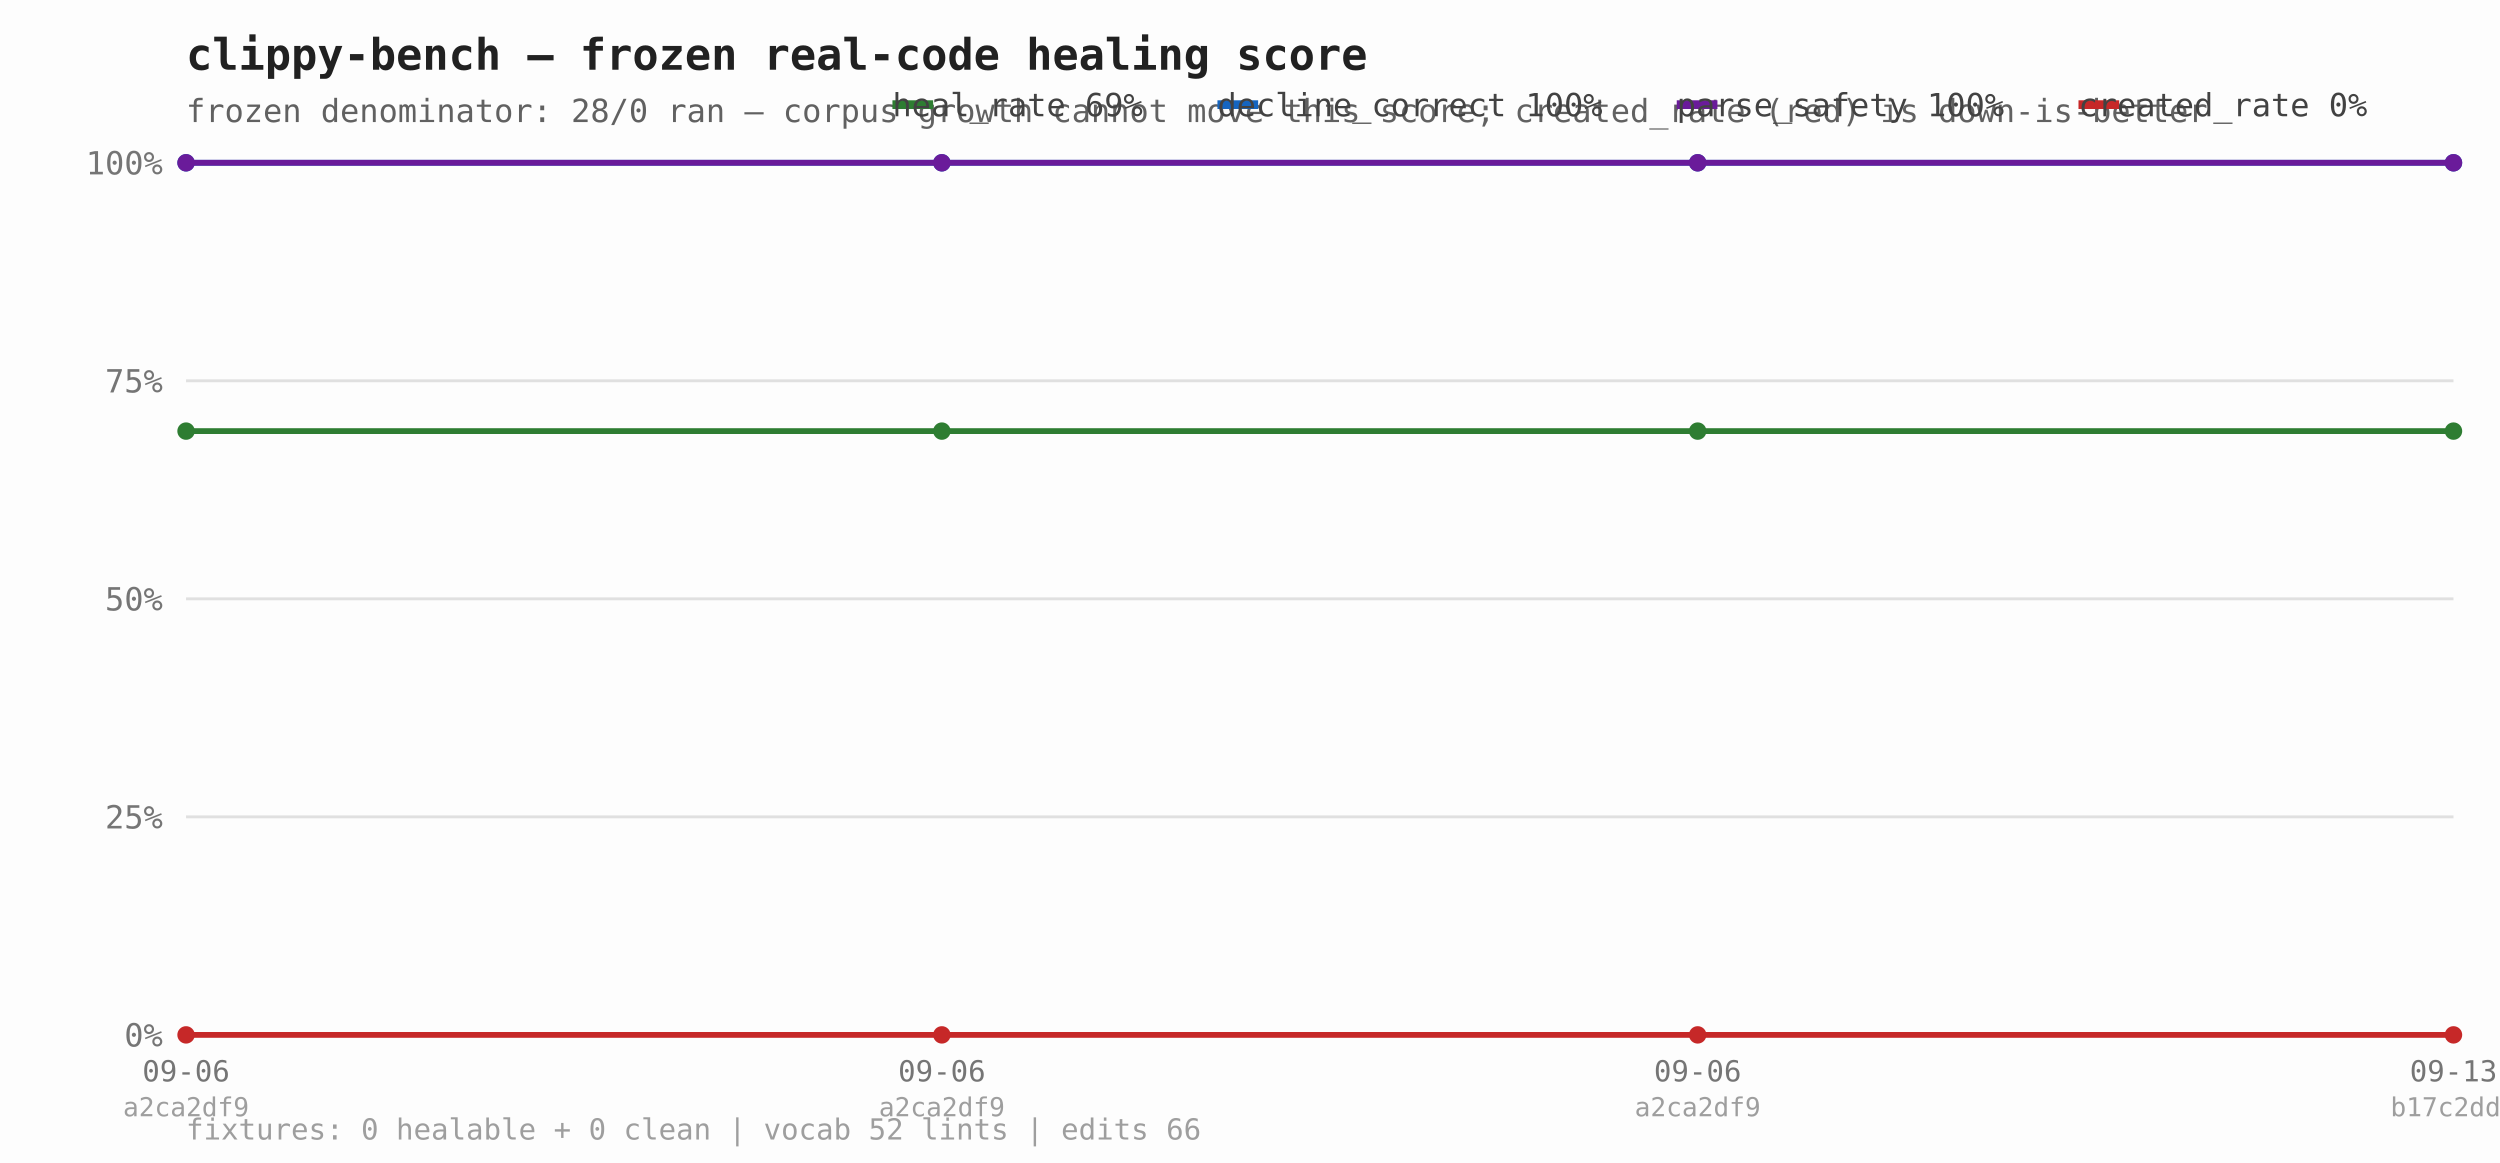
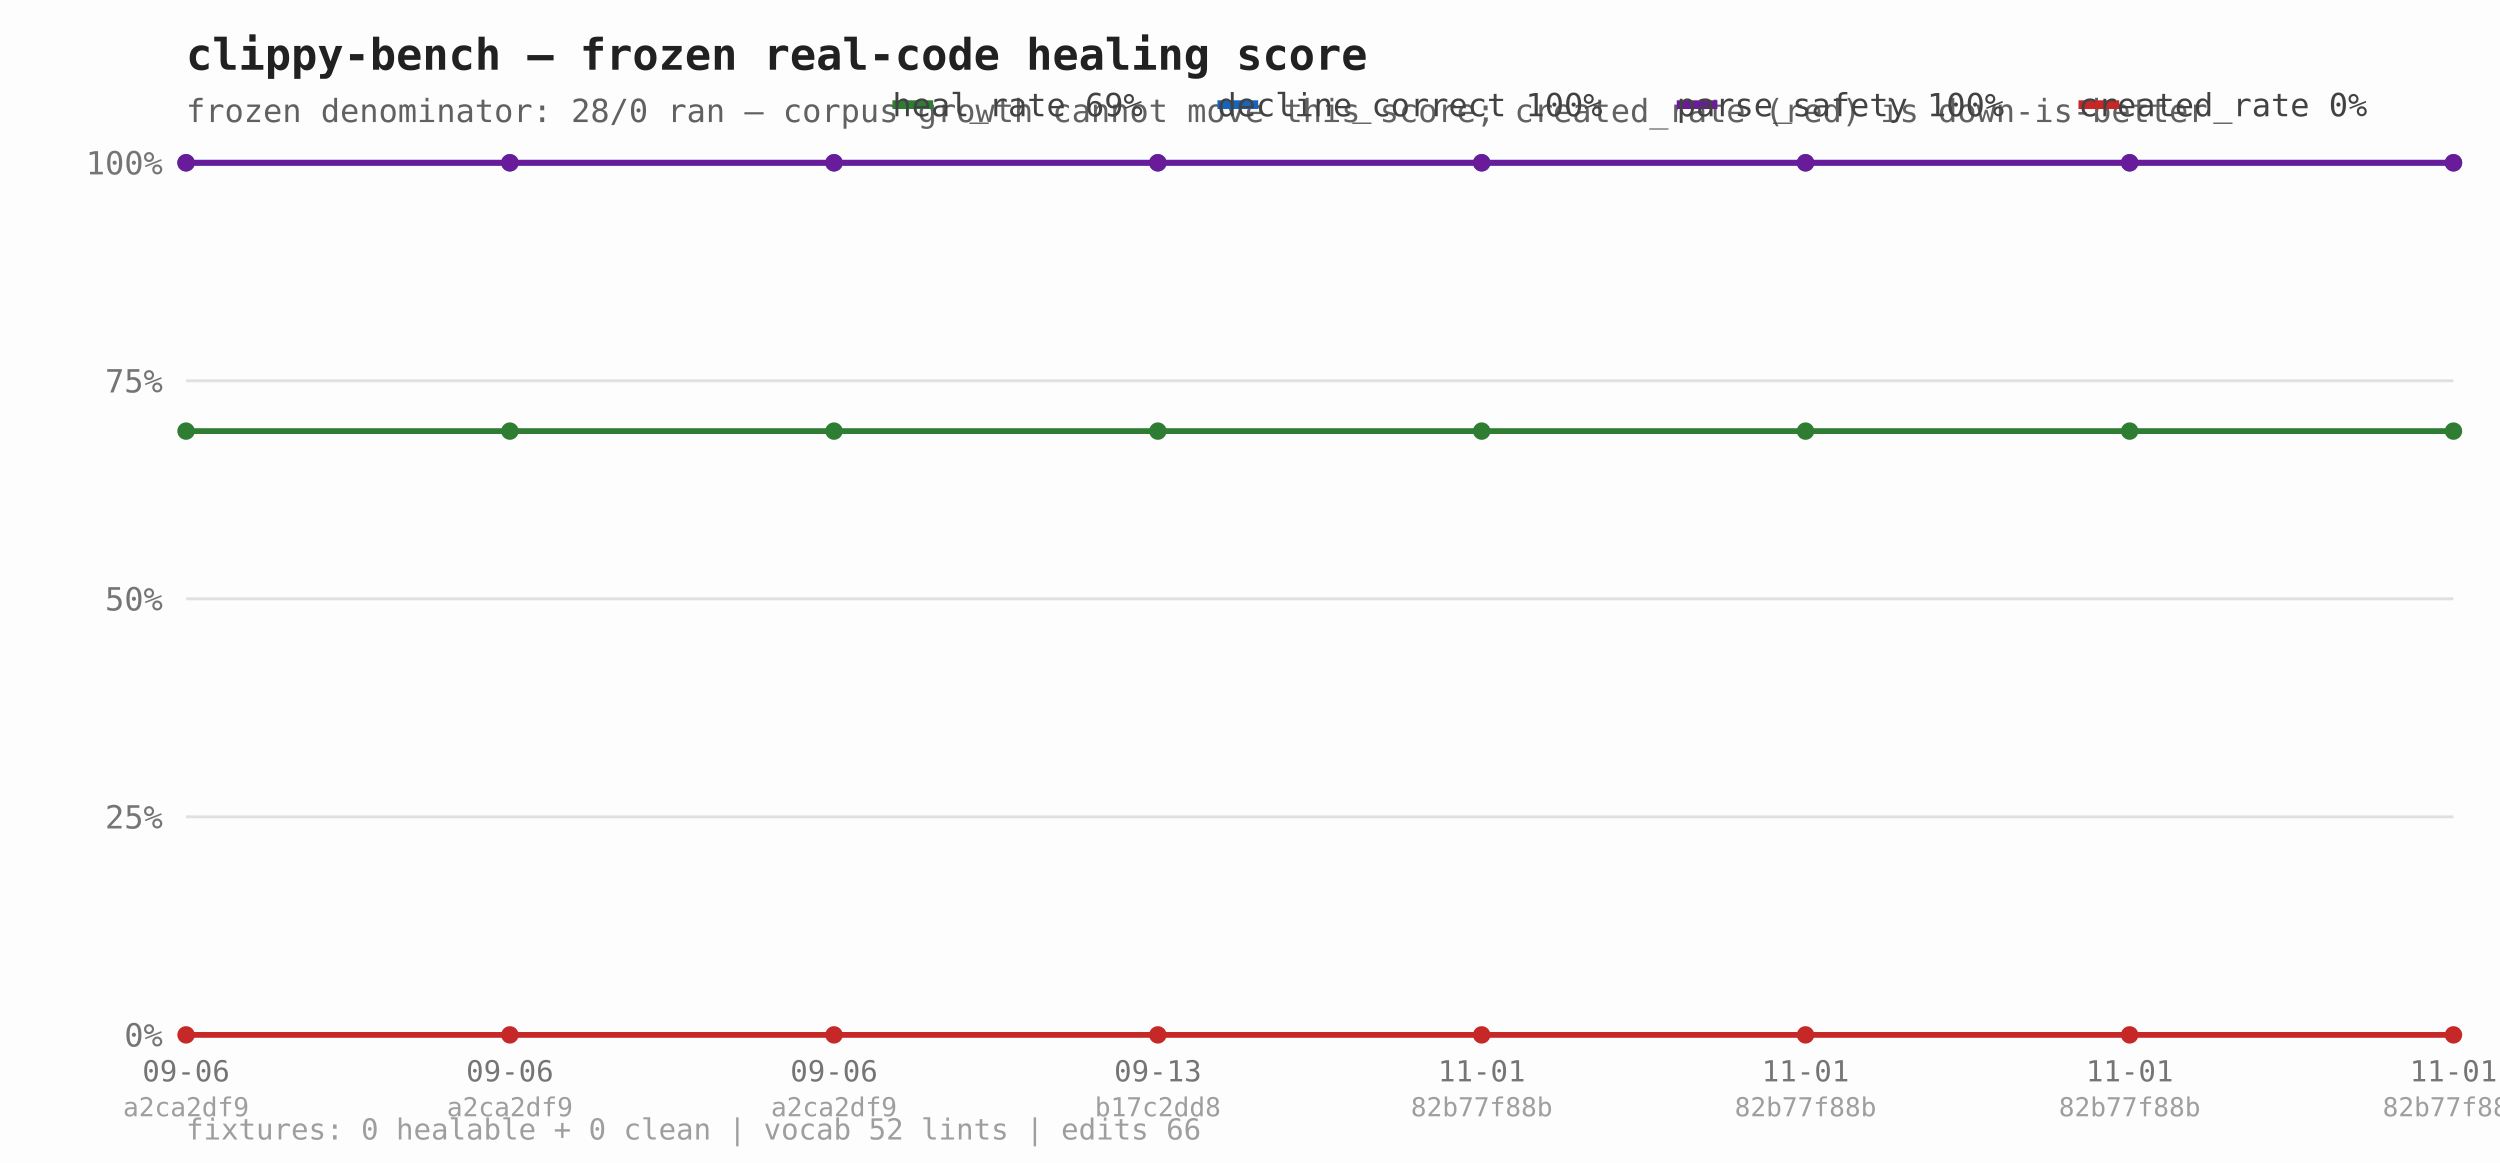
<svg xmlns="http://www.w3.org/2000/svg" width="860" height="400" viewBox="0 0 860 400" font-family="ui-monospace,Menlo,monospace">
  <rect width="100%" height="100%" fill="#fdfdfd" />
  <text x="64" y="24" font-size="15" font-weight="bold" fill="#212121">clippy-bench — frozen real-code healing score</text>
  <text x="64" y="42" font-size="11" fill="#616161">frozen denominator: 28/0 ran — corpus growth cannot move this score; created_rate (red) is down-is-better</text>
  <line x1="64" y1="356.0" x2="844" y2="356.0" stroke="#e0e0e0" stroke-width="1" />
  <text x="56" y="360.0" font-size="11" fill="#757575" text-anchor="end">0%</text>
  <line x1="64" y1="281.0" x2="844" y2="281.0" stroke="#e0e0e0" stroke-width="1" />
  <text x="56" y="285.0" font-size="11" fill="#757575" text-anchor="end">25%</text>
  <line x1="64" y1="206.0" x2="844" y2="206.0" stroke="#e0e0e0" stroke-width="1" />
  <text x="56" y="210.0" font-size="11" fill="#757575" text-anchor="end">50%</text>
  <line x1="64" y1="131.0" x2="844" y2="131.0" stroke="#e0e0e0" stroke-width="1" />
  <text x="56" y="135.0" font-size="11" fill="#757575" text-anchor="end">75%</text>
  <line x1="64" y1="56.0" x2="844" y2="56.0" stroke="#e0e0e0" stroke-width="1" />
  <text x="56" y="60.0" font-size="11" fill="#757575" text-anchor="end">100%</text>
  <line x1="715.0" y1="36" x2="729.0" y2="36" stroke="#c62828" stroke-width="3" />
  <text x="715.0" y="40" font-size="11" fill="#424242">created_rate 0%</text>
  <line x1="576.8" y1="36" x2="590.8" y2="36" stroke="#6a1b9a" stroke-width="3" />
  <text x="576.8" y="40" font-size="11" fill="#424242">parse_safety 100%</text>
  <line x1="418.8" y1="36" x2="432.8" y2="36" stroke="#1565c0" stroke-width="3" />
  <text x="418.8" y="40" font-size="11" fill="#424242">decline_correct 100%</text>
  <line x1="307.0" y1="36" x2="321.0" y2="36" stroke="#2e7d32" stroke-width="3" />
  <text x="307.0" y="40" font-size="11" fill="#424242">heal_rate 69%</text>
-   <path d="M 64.0 148.3 L 324.0 148.3 L 584.0 148.3 L 844.0 148.3" fill="none" stroke="#2e7d32" stroke-width="2" stroke-linejoin="round" stroke-linecap="round" />
+   <path d="M 64.0 148.3 L 175.4 148.3 L 286.9 148.3 L 398.3 148.3 L 509.7 148.3 L 621.1 148.3 L 732.6 148.3 L 844.0 148.3" fill="none" stroke="#2e7d32" stroke-width="2" stroke-linejoin="round" stroke-linecap="round" />
  <circle cx="64.0" cy="148.3" r="3" fill="#2e7d32" />
-   <circle cx="324.0" cy="148.3" r="3" fill="#2e7d32" />
-   <circle cx="584.0" cy="148.3" r="3" fill="#2e7d32" />
+   <circle cx="175.4" cy="148.3" r="3" fill="#2e7d32" />
+   <circle cx="286.9" cy="148.3" r="3" fill="#2e7d32" />
+   <circle cx="398.3" cy="148.3" r="3" fill="#2e7d32" />
+   <circle cx="509.7" cy="148.3" r="3" fill="#2e7d32" />
+   <circle cx="621.1" cy="148.3" r="3" fill="#2e7d32" />
+   <circle cx="732.6" cy="148.3" r="3" fill="#2e7d32" />
  <circle cx="844.0" cy="148.3" r="3" fill="#2e7d32" />
-   <path d="M 64.0 56.0 L 324.0 56.0 L 584.0 56.0 L 844.0 56.0" fill="none" stroke="#1565c0" stroke-width="2" stroke-linejoin="round" stroke-linecap="round" />
+   <path d="M 64.0 56.0 L 175.4 56.0 L 286.9 56.0 L 398.3 56.0 L 509.7 56.0 L 621.1 56.0 L 732.6 56.0 L 844.0 56.0" fill="none" stroke="#1565c0" stroke-width="2" stroke-linejoin="round" stroke-linecap="round" />
  <circle cx="64.0" cy="56.0" r="3" fill="#1565c0" />
-   <circle cx="324.0" cy="56.0" r="3" fill="#1565c0" />
-   <circle cx="584.0" cy="56.0" r="3" fill="#1565c0" />
+   <circle cx="175.4" cy="56.0" r="3" fill="#1565c0" />
+   <circle cx="286.9" cy="56.0" r="3" fill="#1565c0" />
+   <circle cx="398.3" cy="56.0" r="3" fill="#1565c0" />
+   <circle cx="509.7" cy="56.0" r="3" fill="#1565c0" />
+   <circle cx="621.1" cy="56.0" r="3" fill="#1565c0" />
+   <circle cx="732.6" cy="56.0" r="3" fill="#1565c0" />
  <circle cx="844.0" cy="56.0" r="3" fill="#1565c0" />
-   <path d="M 64.0 56.0 L 324.0 56.0 L 584.0 56.0 L 844.0 56.0" fill="none" stroke="#6a1b9a" stroke-width="2" stroke-linejoin="round" stroke-linecap="round" />
+   <path d="M 64.0 56.0 L 175.4 56.0 L 286.9 56.0 L 398.3 56.0 L 509.7 56.0 L 621.1 56.0 L 732.6 56.0 L 844.0 56.0" fill="none" stroke="#6a1b9a" stroke-width="2" stroke-linejoin="round" stroke-linecap="round" />
  <circle cx="64.0" cy="56.0" r="3" fill="#6a1b9a" />
-   <circle cx="324.0" cy="56.0" r="3" fill="#6a1b9a" />
-   <circle cx="584.0" cy="56.0" r="3" fill="#6a1b9a" />
+   <circle cx="175.4" cy="56.0" r="3" fill="#6a1b9a" />
+   <circle cx="286.9" cy="56.0" r="3" fill="#6a1b9a" />
+   <circle cx="398.3" cy="56.0" r="3" fill="#6a1b9a" />
+   <circle cx="509.7" cy="56.0" r="3" fill="#6a1b9a" />
+   <circle cx="621.1" cy="56.0" r="3" fill="#6a1b9a" />
+   <circle cx="732.6" cy="56.0" r="3" fill="#6a1b9a" />
  <circle cx="844.0" cy="56.0" r="3" fill="#6a1b9a" />
-   <path d="M 64.0 356.0 L 324.0 356.0 L 584.0 356.0 L 844.0 356.0" fill="none" stroke="#c62828" stroke-width="2" stroke-linejoin="round" stroke-linecap="round" />
+   <path d="M 64.0 356.0 L 175.4 356.0 L 286.9 356.0 L 398.3 356.0 L 509.7 356.0 L 621.1 356.0 L 732.6 356.0 L 844.0 356.0" fill="none" stroke="#c62828" stroke-width="2" stroke-linejoin="round" stroke-linecap="round" />
  <circle cx="64.0" cy="356.0" r="3" fill="#c62828" />
-   <circle cx="324.0" cy="356.0" r="3" fill="#c62828" />
-   <circle cx="584.0" cy="356.0" r="3" fill="#c62828" />
+   <circle cx="175.4" cy="356.0" r="3" fill="#c62828" />
+   <circle cx="286.9" cy="356.0" r="3" fill="#c62828" />
+   <circle cx="398.3" cy="356.0" r="3" fill="#c62828" />
+   <circle cx="509.7" cy="356.0" r="3" fill="#c62828" />
+   <circle cx="621.1" cy="356.0" r="3" fill="#c62828" />
+   <circle cx="732.6" cy="356.0" r="3" fill="#c62828" />
  <circle cx="844.0" cy="356.0" r="3" fill="#c62828" />
  <text x="64.0" y="372.0" font-size="10" fill="#757575" text-anchor="middle">09-06</text>
  <text x="64.0" y="384.0" font-size="9" fill="#9e9e9e" text-anchor="middle">a2ca2df9</text>
-   <text x="324.0" y="372.0" font-size="10" fill="#757575" text-anchor="middle">09-06</text>
-   <text x="324.0" y="384.0" font-size="9" fill="#9e9e9e" text-anchor="middle">a2ca2df9</text>
-   <text x="584.0" y="372.0" font-size="10" fill="#757575" text-anchor="middle">09-06</text>
-   <text x="584.0" y="384.0" font-size="9" fill="#9e9e9e" text-anchor="middle">a2ca2df9</text>
-   <text x="844.0" y="372.0" font-size="10" fill="#757575" text-anchor="middle">09-13</text>
-   <text x="844.0" y="384.0" font-size="9" fill="#9e9e9e" text-anchor="middle">b17c2dd8</text>
+   <text x="175.4" y="372.0" font-size="10" fill="#757575" text-anchor="middle">09-06</text>
+   <text x="175.4" y="384.0" font-size="9" fill="#9e9e9e" text-anchor="middle">a2ca2df9</text>
+   <text x="286.9" y="372.0" font-size="10" fill="#757575" text-anchor="middle">09-06</text>
+   <text x="286.9" y="384.0" font-size="9" fill="#9e9e9e" text-anchor="middle">a2ca2df9</text>
+   <text x="398.3" y="372.0" font-size="10" fill="#757575" text-anchor="middle">09-13</text>
+   <text x="398.3" y="384.0" font-size="9" fill="#9e9e9e" text-anchor="middle">b17c2dd8</text>
+   <text x="509.7" y="372.0" font-size="10" fill="#757575" text-anchor="middle">11-01</text>
+   <text x="509.7" y="384.0" font-size="9" fill="#9e9e9e" text-anchor="middle">82b77f88b</text>
+   <text x="621.1" y="372.0" font-size="10" fill="#757575" text-anchor="middle">11-01</text>
+   <text x="621.1" y="384.0" font-size="9" fill="#9e9e9e" text-anchor="middle">82b77f88b</text>
+   <text x="732.6" y="372.0" font-size="10" fill="#757575" text-anchor="middle">11-01</text>
+   <text x="732.6" y="384.0" font-size="9" fill="#9e9e9e" text-anchor="middle">82b77f88b</text>
+   <text x="844.0" y="372.0" font-size="10" fill="#757575" text-anchor="middle">11-01</text>
+   <text x="844.0" y="384.0" font-size="9" fill="#9e9e9e" text-anchor="middle">82b77f88b</text>
  <text x="64" y="392.0" font-size="10" fill="#9e9e9e">fixtures: 0 healable + 0 clean | vocab 52 lints | edits 66</text>
</svg>
